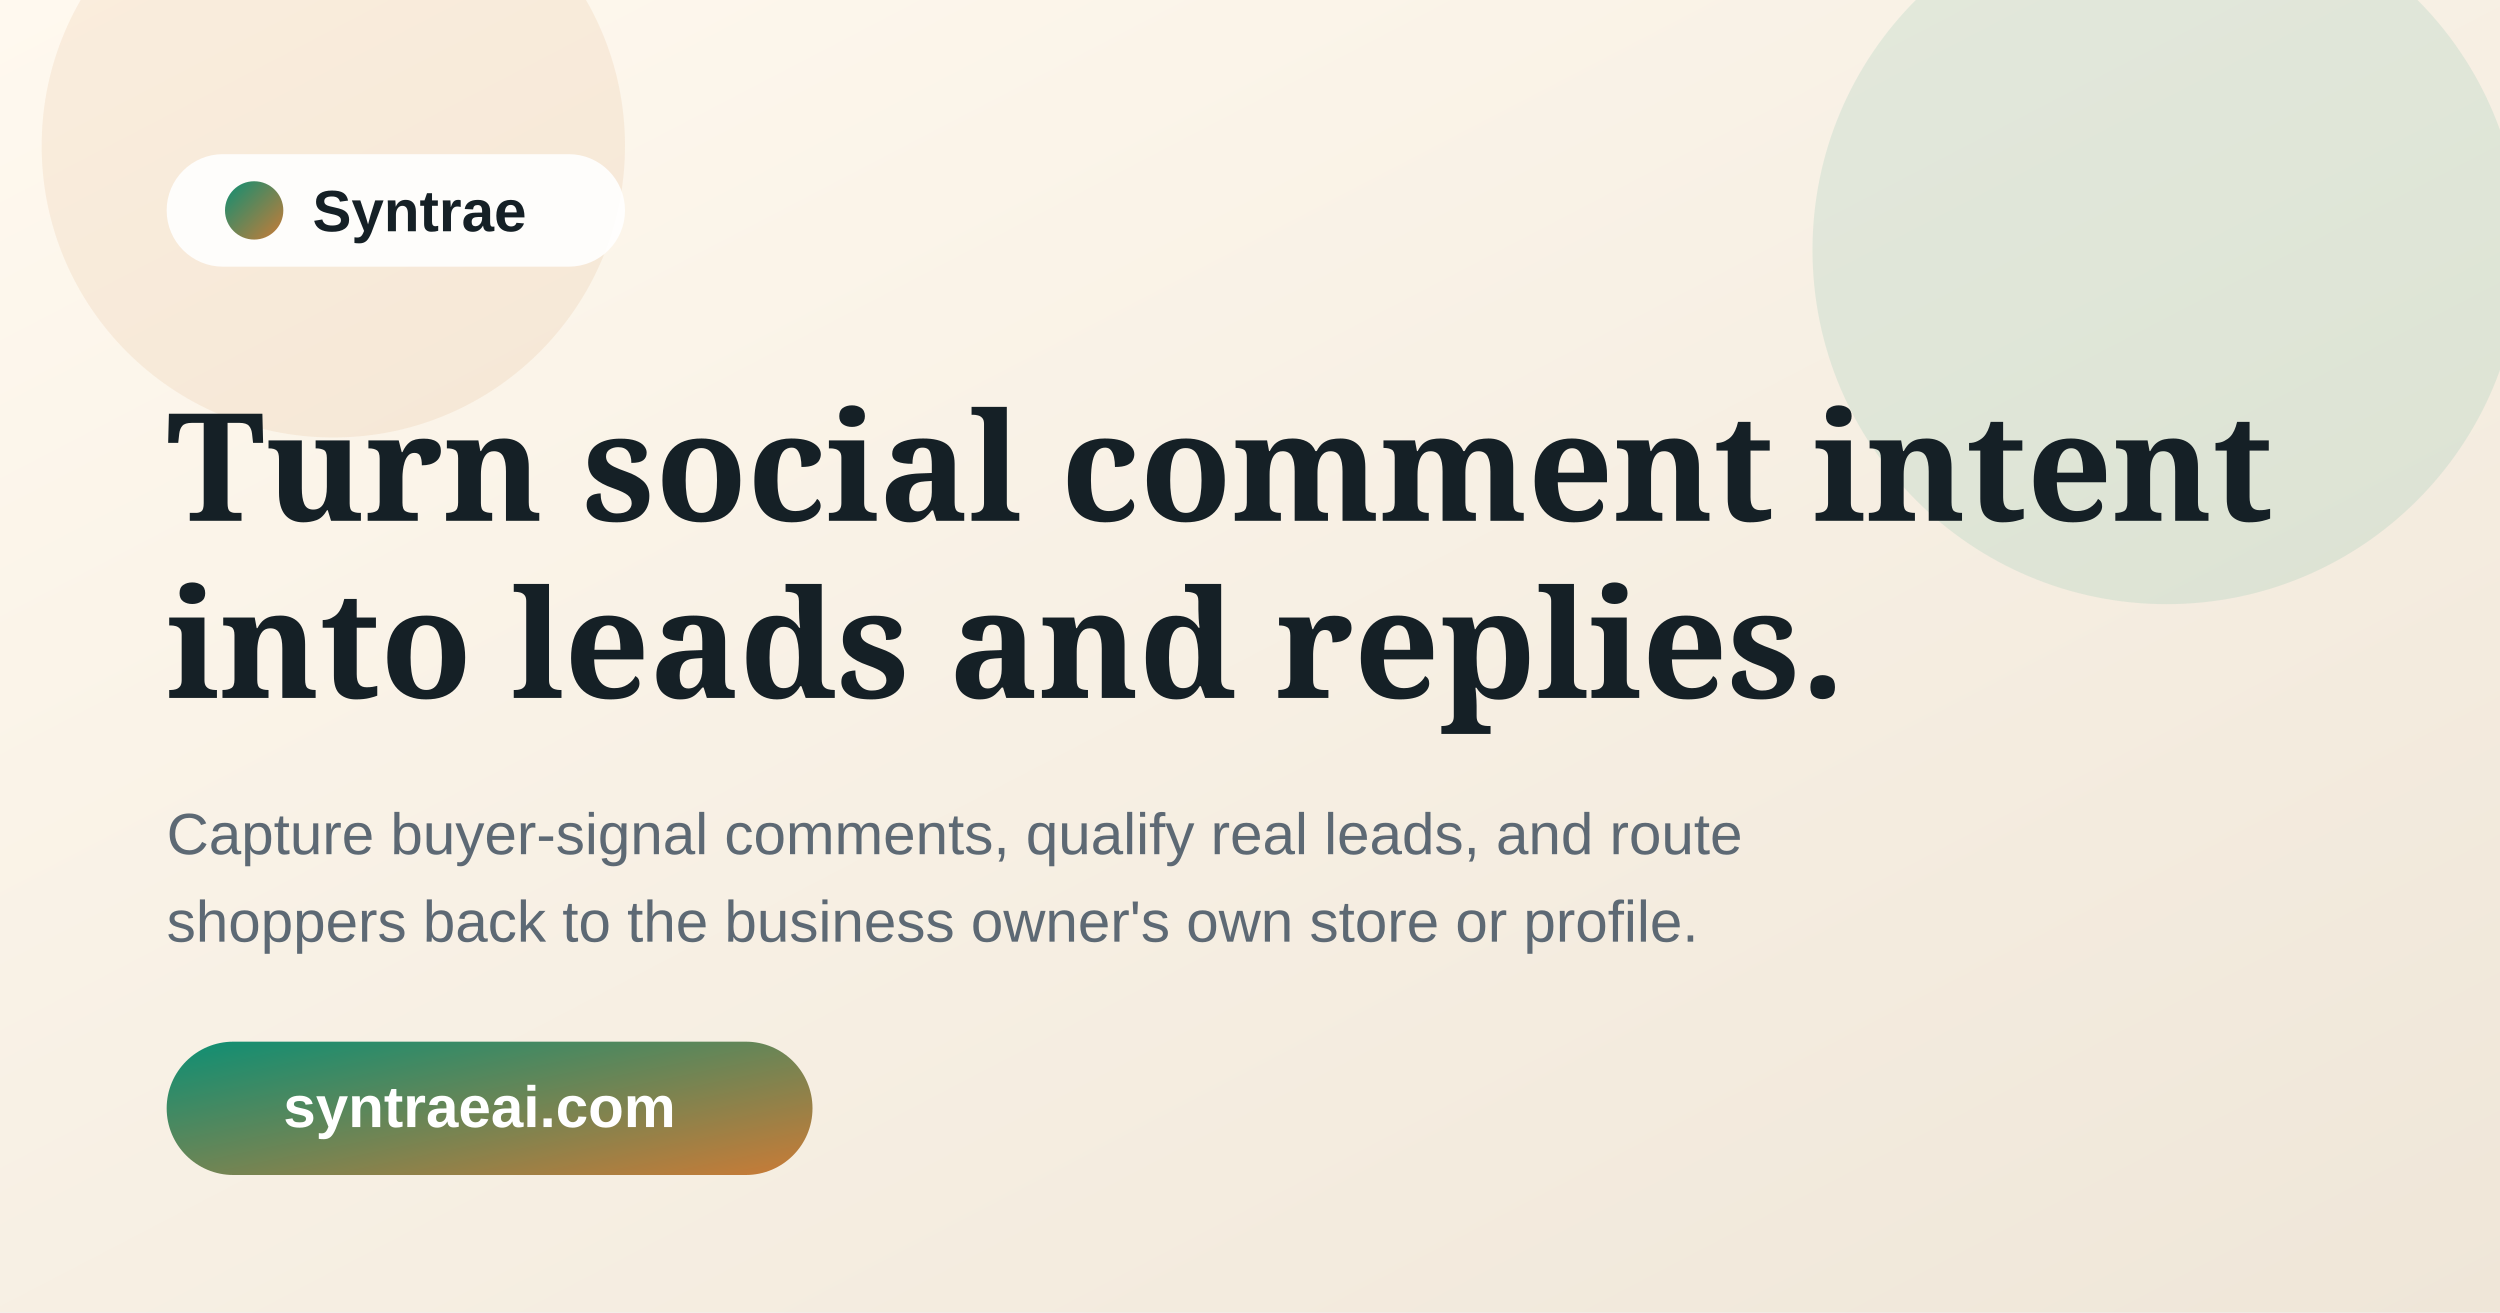
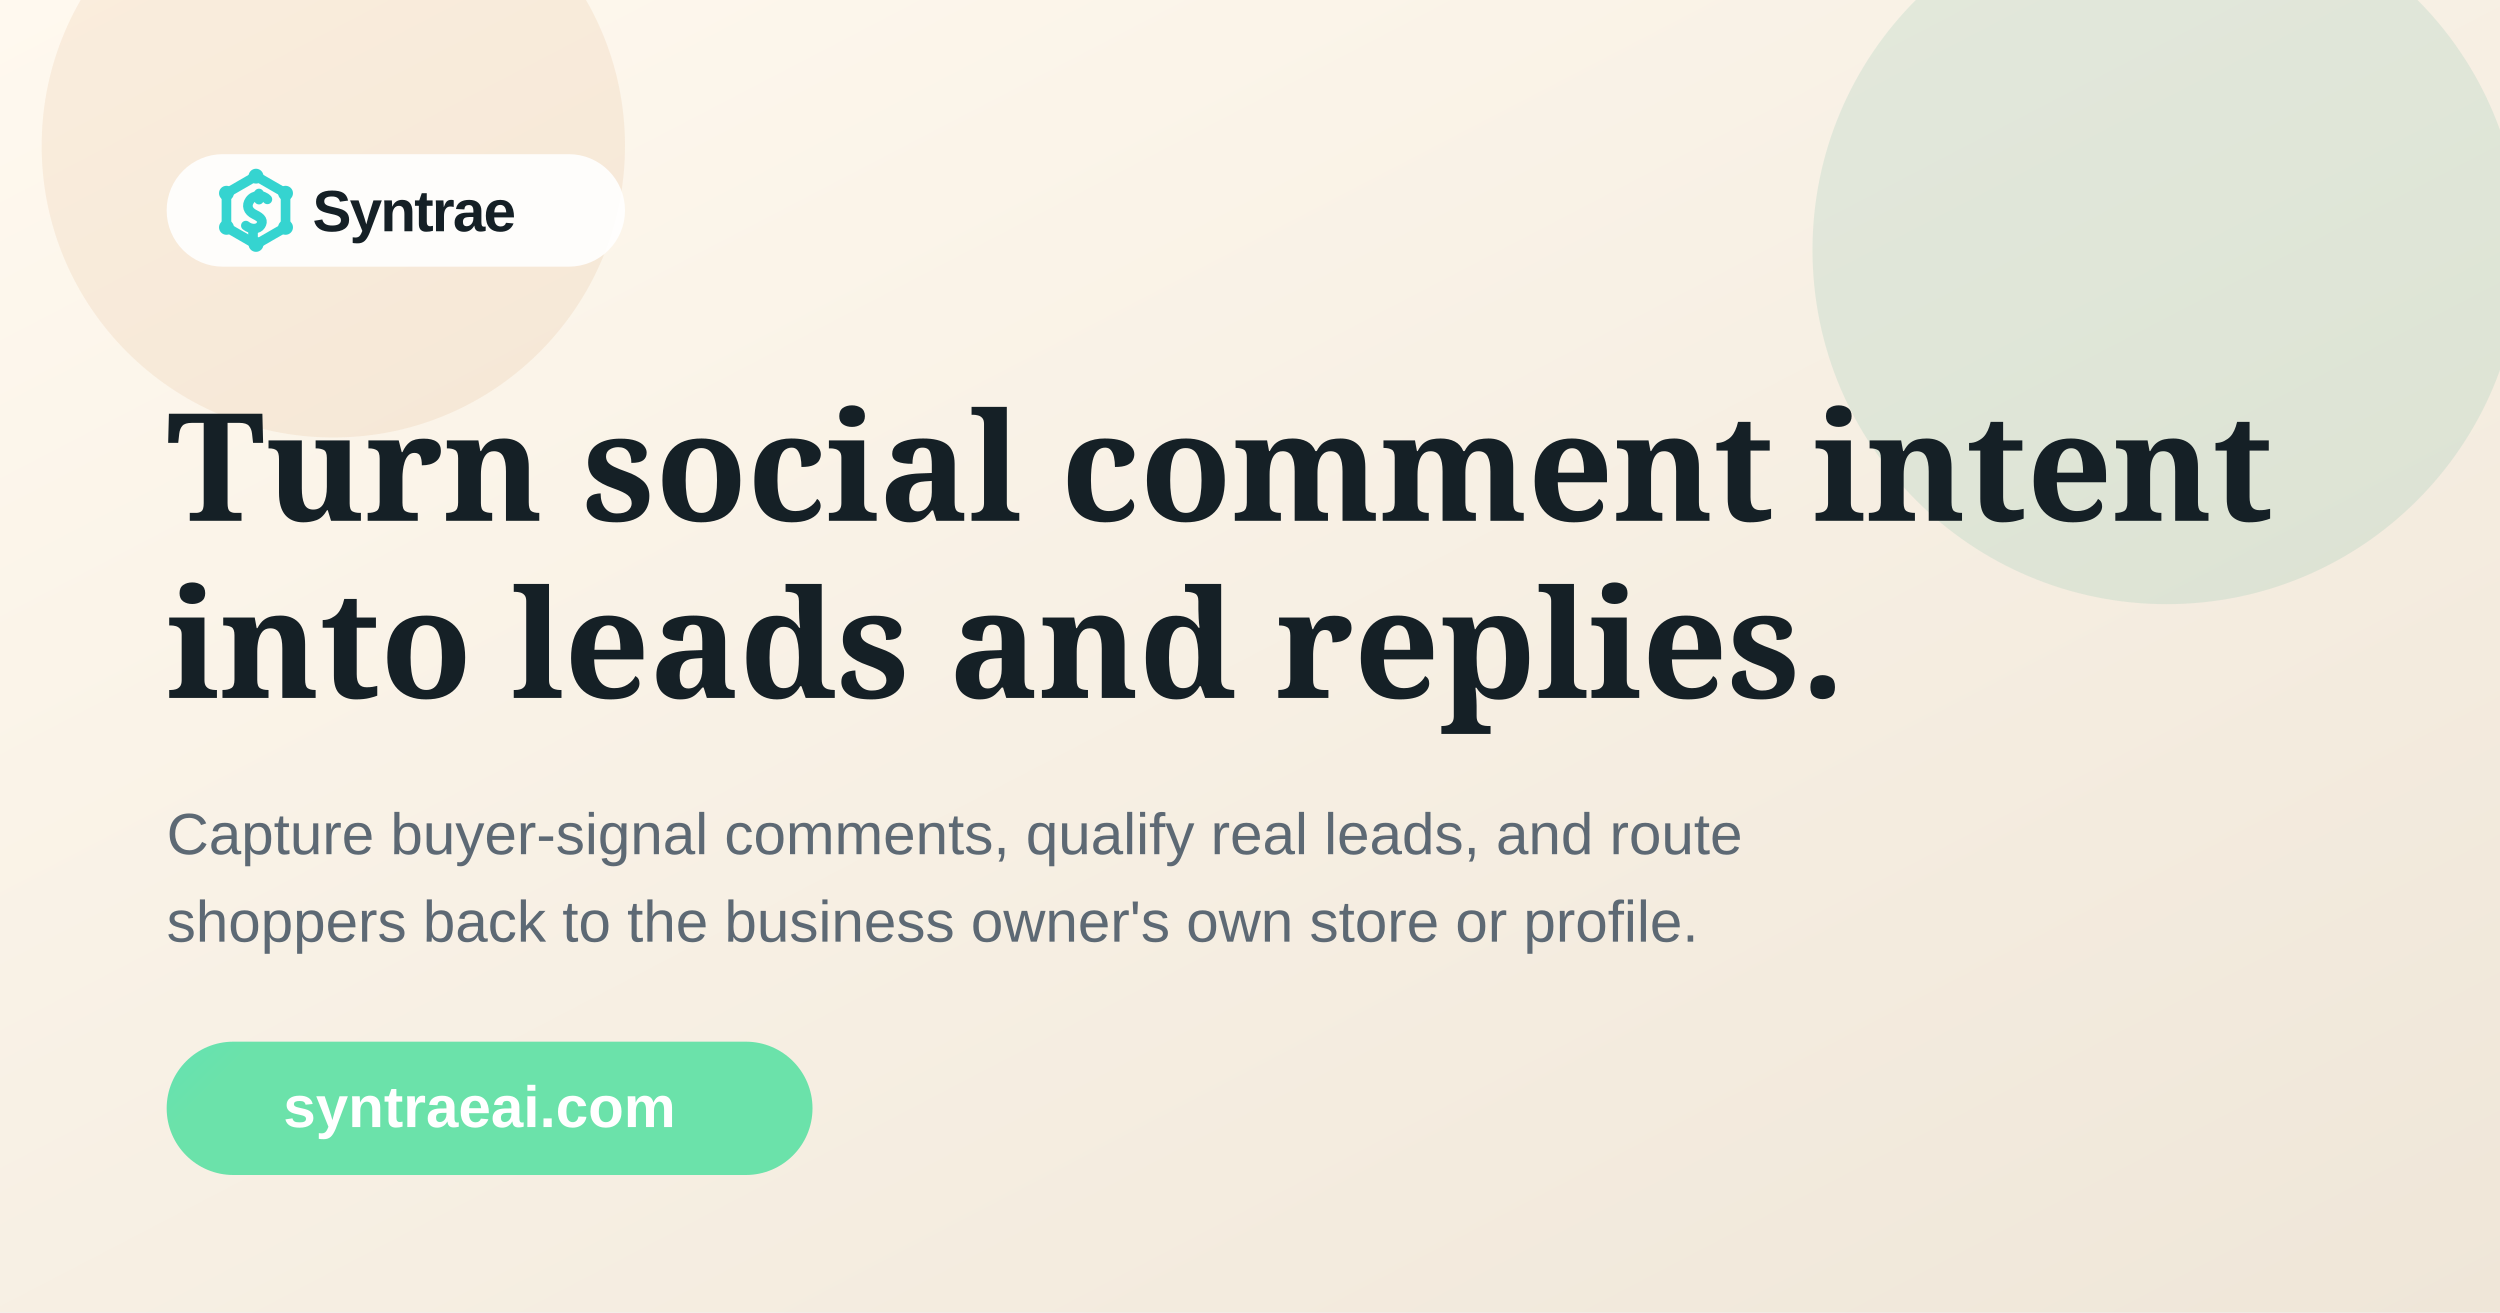
<svg xmlns="http://www.w3.org/2000/svg" viewBox="0 0 1200 630">
  <defs>
    <linearGradient id="bg" x1="0" x2="1" y1="0" y2="1">
      <stop offset="0%" stop-color="#fff9ef" />
      <stop offset="100%" stop-color="#efe6d8" />
    </linearGradient>
-     <linearGradient id="accent" x1="0" x2="1" y1="0" y2="1">
-       <stop offset="0%" stop-color="#0d8f74" />
-       <stop offset="100%" stop-color="#cb7b36" />
+     <linearGradient id="accent" x1="260" y1="76" x2="404" y2="220" gradientUnits="userSpaceOnUse">
+       <stop offset="0%" stop-color="#35d4d0" />
+       <stop offset="55%" stop-color="#57e1c4" />
+       <stop offset="100%" stop-color="#6be2aa" />
    </linearGradient>
  </defs>
  <rect width="1200" height="630" fill="url(#bg)" />
  <circle cx="1040" cy="120" r="170" fill="#0d8f74" fill-opacity="0.10" />
  <circle cx="160" cy="70" r="140" fill="#cb7b36" fill-opacity="0.10" />
  <rect x="80" y="74" width="220" height="54" rx="27" fill="#ffffff" fill-opacity="0.9" />
-   <circle cx="122" cy="101" r="14" fill="url(#accent)" />
-   <text x="150" y="111" font-family="Arial, sans-serif" font-size="28" font-weight="700" fill="#152026">Syntrae</text>
+   <g transform="translate(96 77) scale(0.42)">
+     <g stroke="url(#accent)" stroke-width="11" stroke-linecap="round" stroke-linejoin="round" fill="none">
+       <path d="M64 18 L97.77 37.5 L97.77 76.5 L64 96 L30.23 76.5 L30.23 37.5 Z" />
+       <path d="M77 44.5C71.6 38.6 61.4 39.1 56.9 45.6C52.8 51.4 54.4 58 62.4 61.8C70.7 65.8 72.5 69.2 69.4 74.2C66.6 78.7 58.6 79.6 52.4 74.5" />
+       <path d="M67.4 37.8V44.8" />
+       <path d="M60.6 83.2V90.2" />
+     </g>
+     <g fill="url(#accent)">
+       <circle cx="64" cy="18" r="8.5" />
+       <circle cx="97.77" cy="37.5" r="8.5" />
+       <circle cx="97.77" cy="76.5" r="8.5" />
+       <circle cx="64" cy="96" r="8.5" />
+       <circle cx="30.23" cy="76.5" r="8.5" />
+       <circle cx="30.23" cy="37.5" r="8.5" />
+     </g>
+   </g>
+   <text x="150" y="111" font-family="Manrope, Arial, sans-serif" font-size="28" font-weight="800" letter-spacing="-0.03em" fill="#152026">Syntrae</text>
  <text x="80" y="250" font-family="Georgia, serif" font-size="72" font-weight="700" fill="#152026">
    Turn social comment intent
  </text>
  <text x="80" y="335" font-family="Georgia, serif" font-size="72" font-weight="700" fill="#152026">
    into leads and replies.
  </text>
  <text x="80" y="410" font-family="Arial, sans-serif" font-size="28" fill="#5d6974">
    Capture buyer-signal comments, qualify real leads, and route
  </text>
  <text x="80" y="452" font-family="Arial, sans-serif" font-size="28" fill="#5d6974">
    shoppers back to the business owner's own store or profile.
  </text>
  <rect x="80" y="500" width="310" height="64" rx="32" fill="url(#accent)" />
  <text x="136" y="541" font-family="Arial, sans-serif" font-size="28" font-weight="700" fill="#ffffff">syntraeai.com</text>
</svg>
